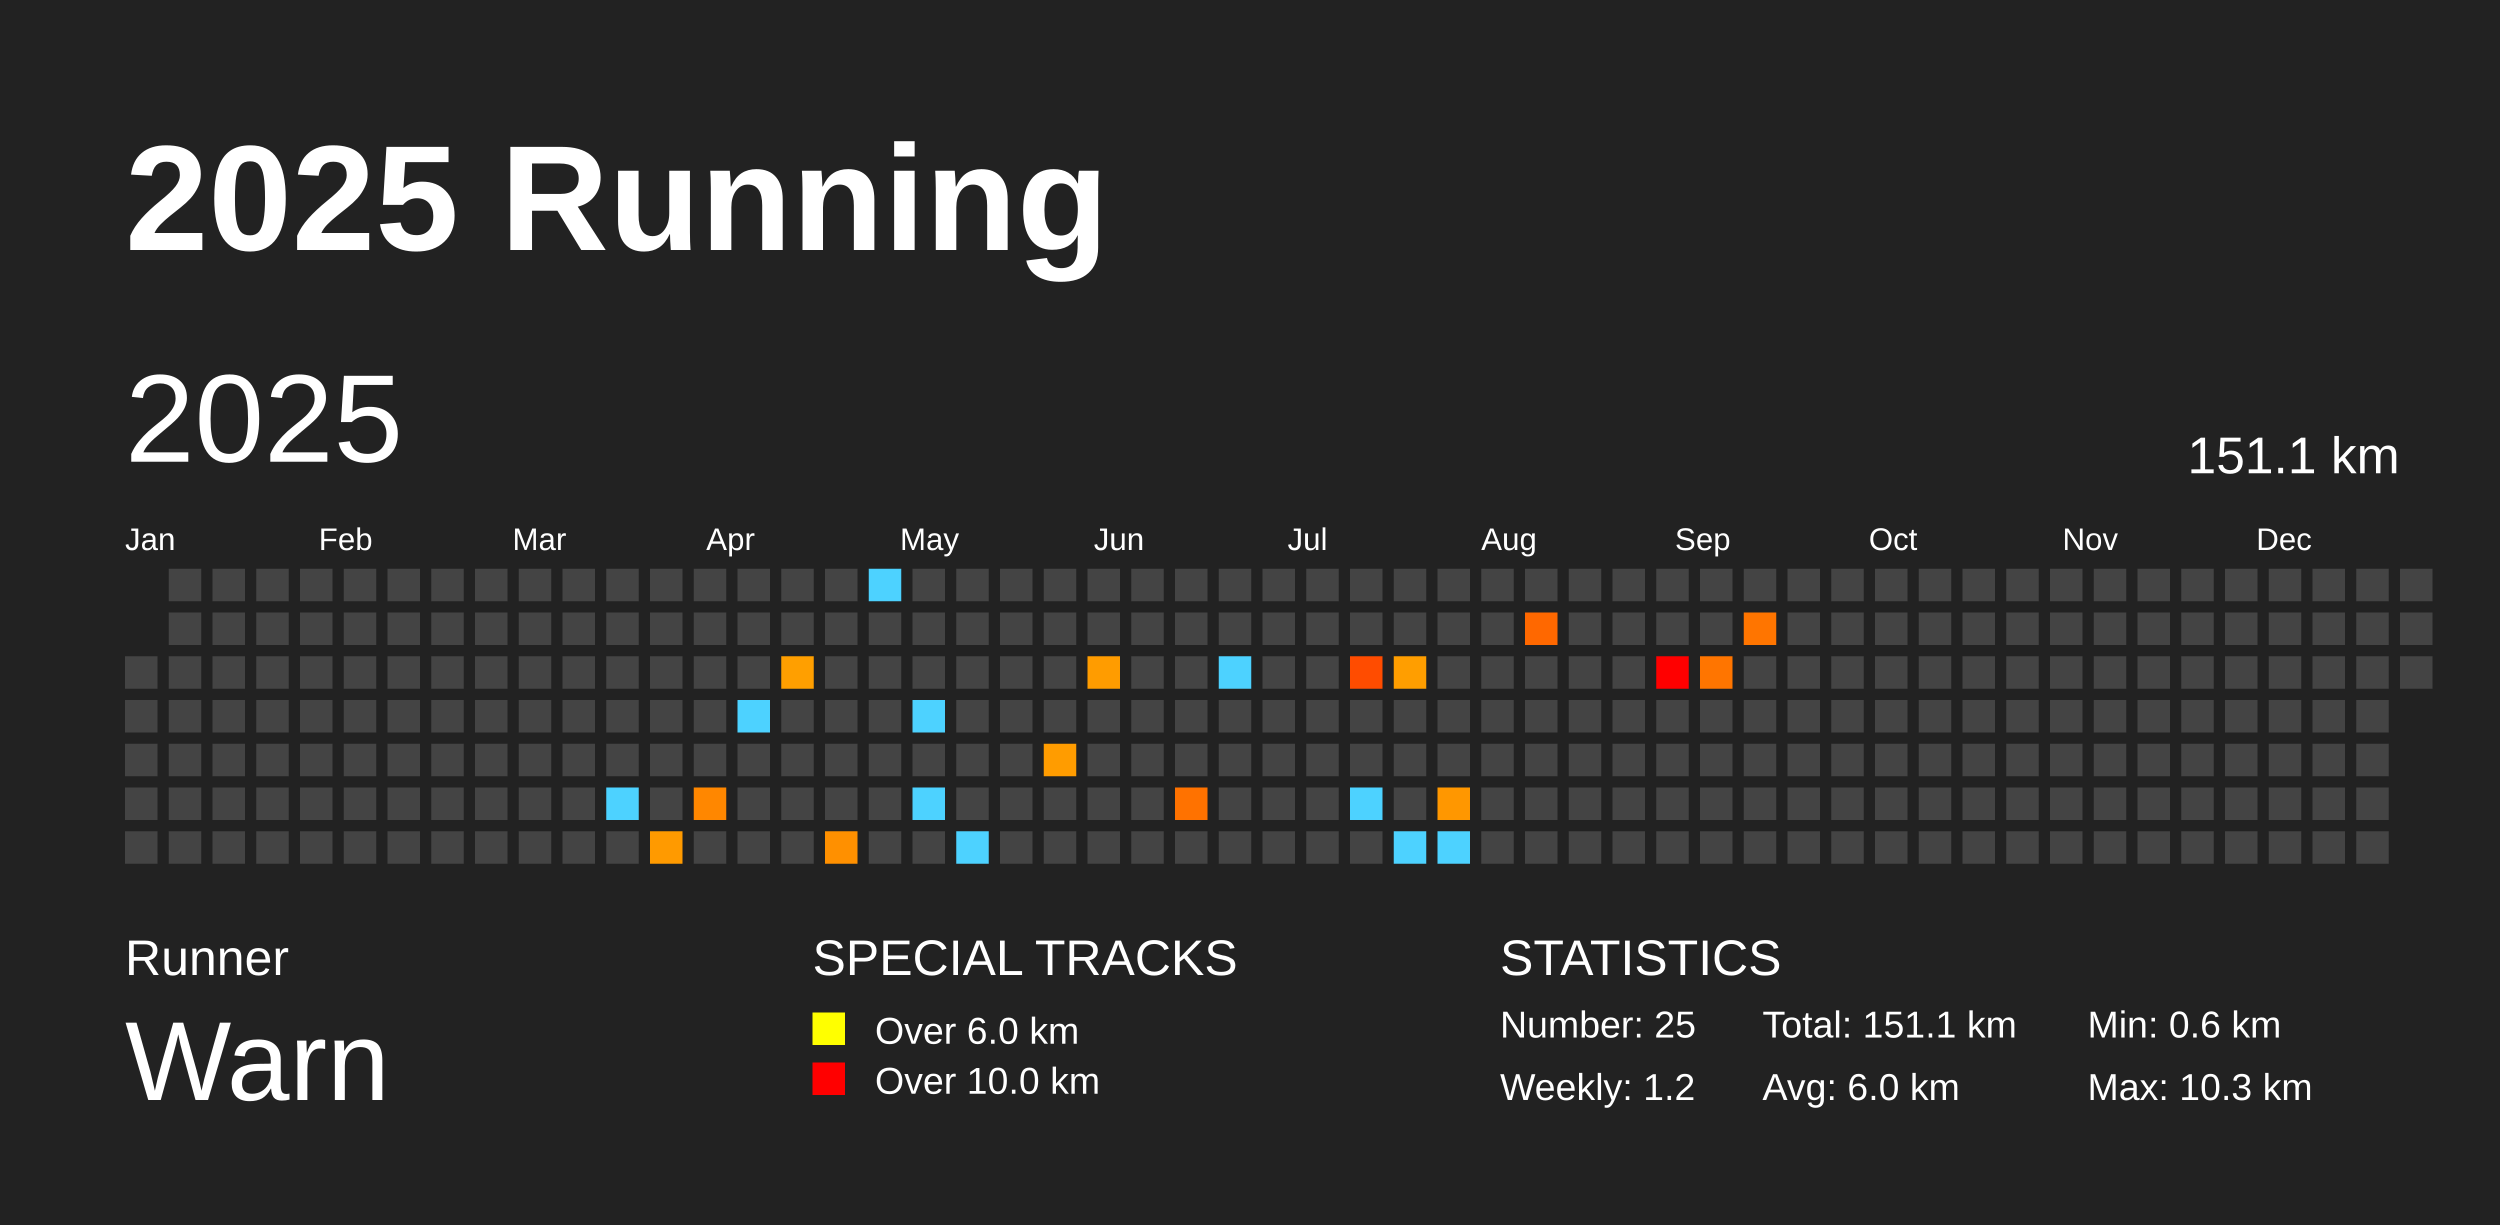
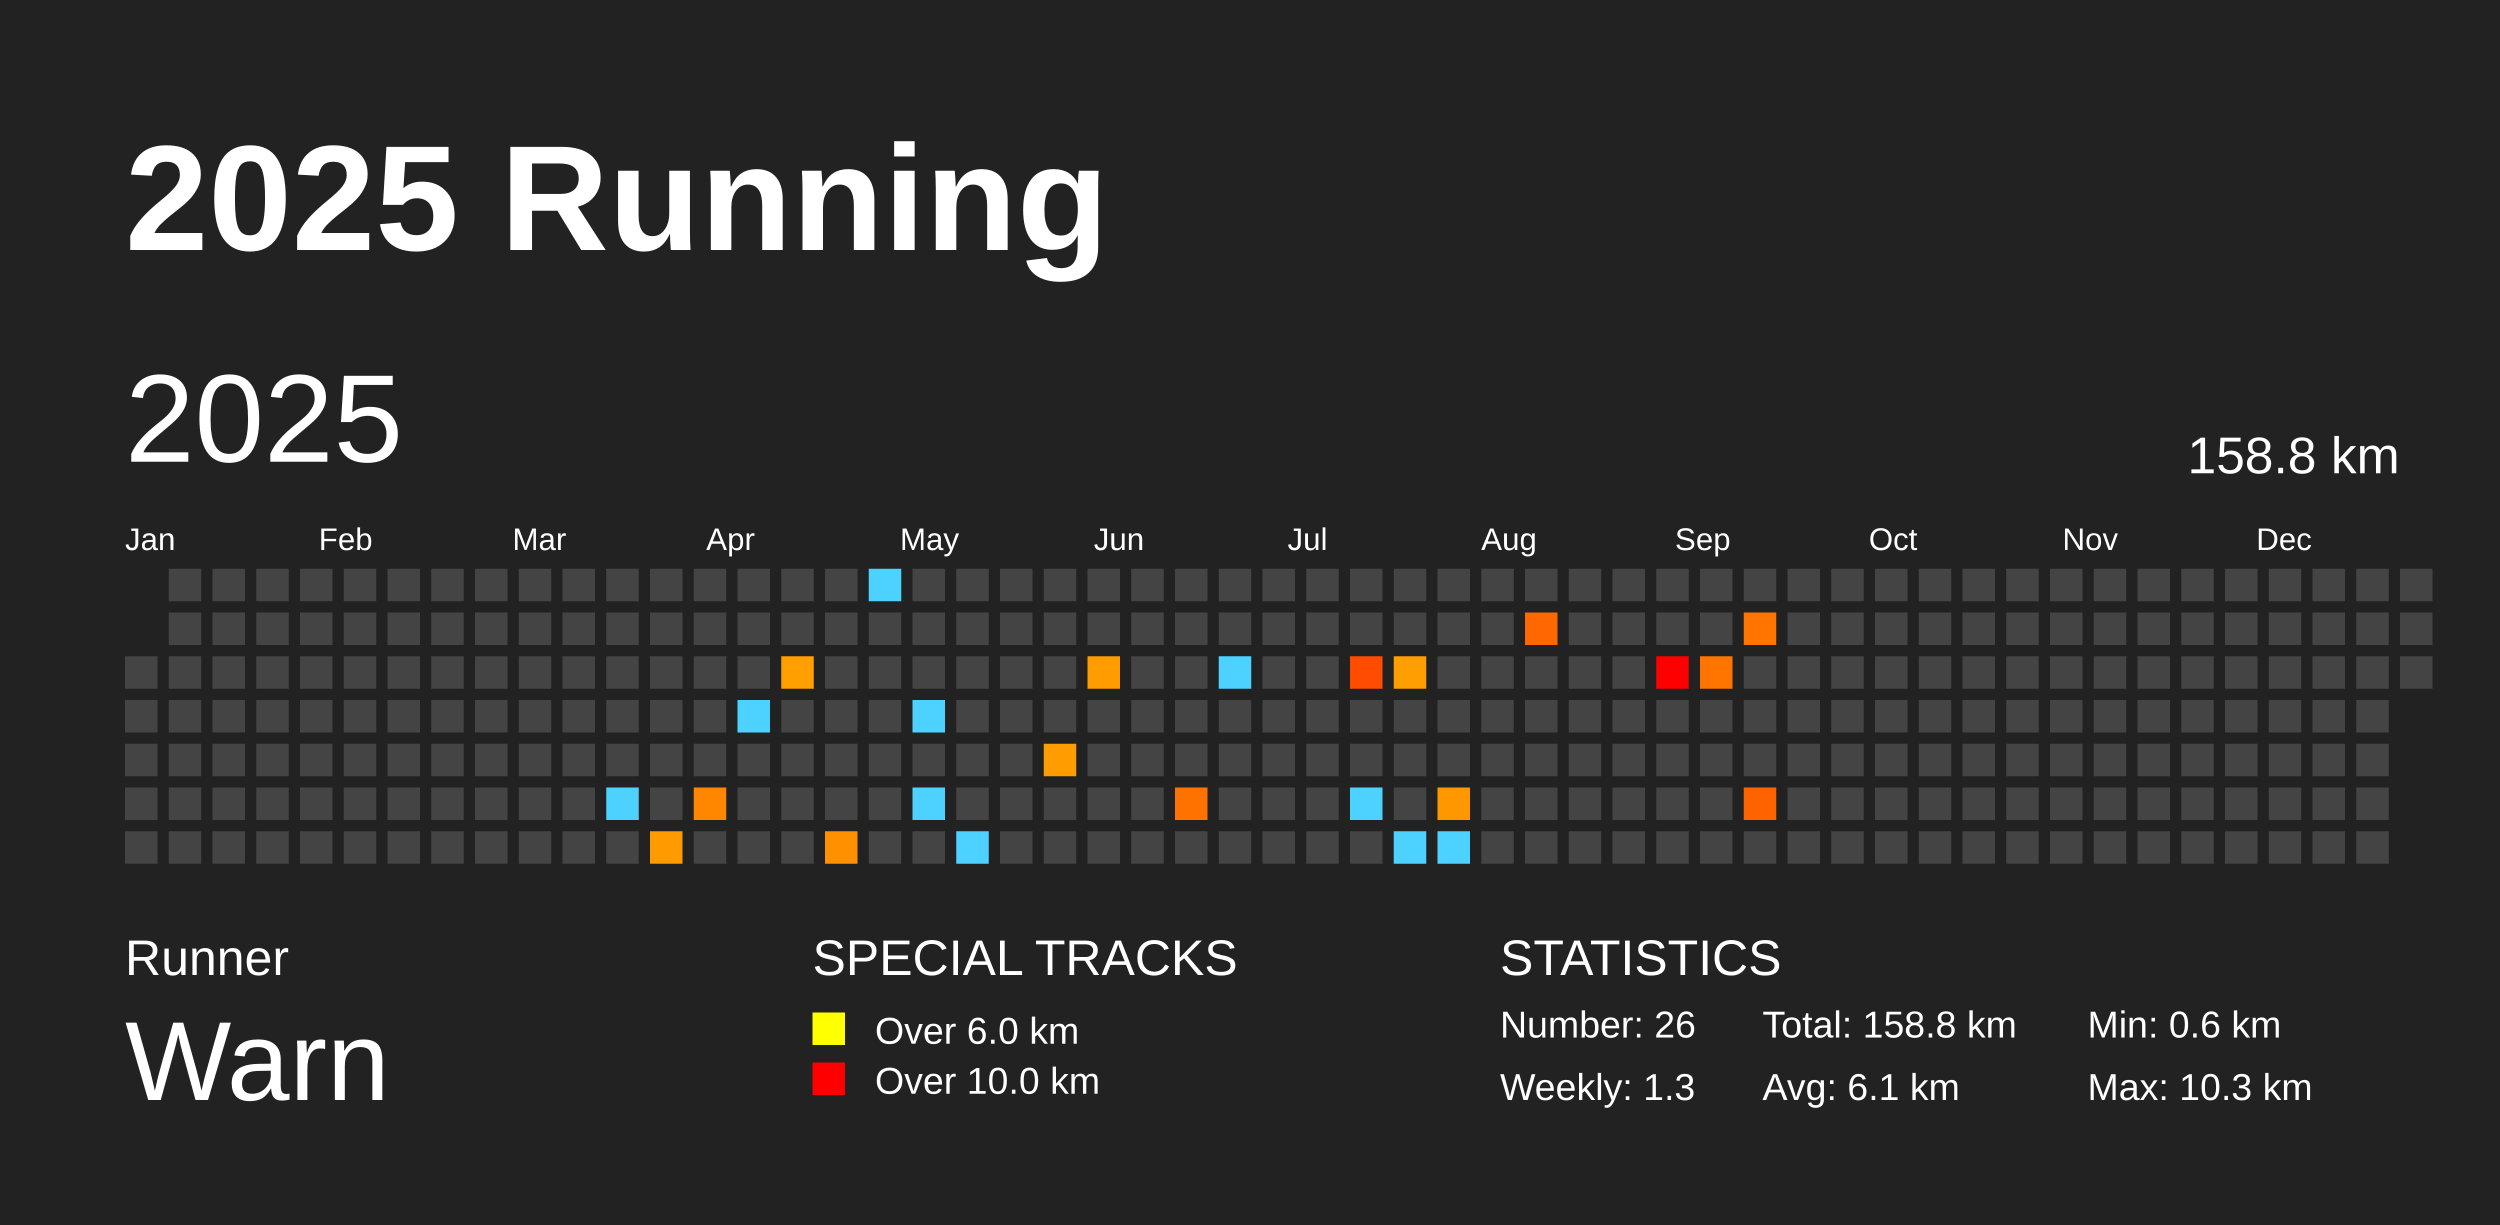
<svg xmlns="http://www.w3.org/2000/svg" baseProfile="full" height="98mm" version="1.1" viewBox="0,0,200,98" width="200mm">
  <defs />
  <rect fill="#222222" height="98" width="200" x="0" y="0" />
  <text fill="#FFFFFF" style="font-size:12px; font-family:Arial; font-weight:bold;" x="10" y="20">2025 Running</text>
  <text fill="#FFFFFF" style="font-size:4px; font-family:Arial" x="10" y="78">Runner</text>
  <text fill="#FFFFFF" style="font-size:9px; font-family:Arial" x="10" y="88">Warn</text>
  <text fill="#FFFFFF" style="font-size:4px; font-family:Arial" x="65" y="78">SPECIAL TRACKS</text>
  <rect fill="yellow" height="2.6" width="2.6" x="65" y="81" />
  <text fill="#FFFFFF" style="font-size:3px; font-family:Arial" x="70" y="83.5">Over 6.0 km</text>
  <rect fill="red" height="2.6" width="2.6" x="65" y="85" />
  <text fill="#FFFFFF" style="font-size:3px; font-family:Arial" x="70" y="87.5">Over 10.0 km</text>
  <text fill="#FFFFFF" style="font-size:4px; font-family:Arial" x="120" y="78">STATISTICS</text>
-   <text fill="#FFFFFF" style="font-size:3px; font-family:Arial" x="120" y="83">Number: 25</text>
-   <text fill="#FFFFFF" style="font-size:3px; font-family:Arial" x="120" y="88">Weekly: 1.2</text>
-   <text fill="#FFFFFF" style="font-size:3px; font-family:Arial" x="141" y="83">Total: 151.1 km</text>
-   <text fill="#FFFFFF" style="font-size:3px; font-family:Arial" x="141" y="88">Avg: 6.0 km</text>
+   <text fill="#FFFFFF" style="font-size:3px; font-family:Arial" x="120" y="83">Number: 26</text>
+   <text fill="#FFFFFF" style="font-size:3px; font-family:Arial" x="120" y="88">Weekly: 1.3</text>
+   <text fill="#FFFFFF" style="font-size:3px; font-family:Arial" x="141" y="83">Total: 158.8 km</text>
+   <text fill="#FFFFFF" style="font-size:3px; font-family:Arial" x="141" y="88">Avg: 6.1 km</text>
  <text fill="#FFFFFF" style="font-size:3px; font-family:Arial" x="167" y="83">Min: 0.6 km</text>
  <text fill="#FFFFFF" style="font-size:3px; font-family:Arial" x="167" y="88">Max: 10.3 km</text>
  <text dominant-baseline="hanging" fill="#FFFFFF" style="font-size:10.0px; font-family:Arial;" x="10" y="30">2025</text>
-   <text dominant-baseline="hanging" fill="#FFFFFF" style="font-size:4.125px; font-family:Arial;" x="175" y="35">151.1 km</text>
+   <text dominant-baseline="hanging" fill="#FFFFFF" style="font-size:4.125px; font-family:Arial;" x="175" y="35">158.8 km</text>
  <text fill="#FFFFFF" style="font-size:2.5px; font-family:Arial" x="10.0" y="44">Jan</text>
  <text fill="#FFFFFF" style="font-size:2.5px; font-family:Arial" x="25.5" y="44">Feb</text>
  <text fill="#FFFFFF" style="font-size:2.5px; font-family:Arial" x="41.0" y="44">Mar</text>
  <text fill="#FFFFFF" style="font-size:2.5px; font-family:Arial" x="56.5" y="44">Apr</text>
  <text fill="#FFFFFF" style="font-size:2.5px; font-family:Arial" x="72.0" y="44">May</text>
  <text fill="#FFFFFF" style="font-size:2.5px; font-family:Arial" x="87.5" y="44">Jun</text>
  <text fill="#FFFFFF" style="font-size:2.5px; font-family:Arial" x="103.0" y="44">Jul</text>
  <text fill="#FFFFFF" style="font-size:2.5px; font-family:Arial" x="118.5" y="44">Aug</text>
  <text fill="#FFFFFF" style="font-size:2.5px; font-family:Arial" x="134.0" y="44">Sep</text>
  <text fill="#FFFFFF" style="font-size:2.5px; font-family:Arial" x="149.5" y="44">Oct</text>
  <text fill="#FFFFFF" style="font-size:2.5px; font-family:Arial" x="165.0" y="44">Nov</text>
  <text fill="#FFFFFF" style="font-size:2.5px; font-family:Arial" x="180.5" y="44">Dec</text>
  <rect fill="#444444" height="2.6" width="2.6" x="10.0" y="52.5" />
  <rect fill="#444444" height="2.6" width="2.6" x="10.0" y="56.0" />
  <rect fill="#444444" height="2.6" width="2.6" x="10.0" y="59.5" />
  <rect fill="#444444" height="2.6" width="2.6" x="10.0" y="63.0" />
  <rect fill="#444444" height="2.6" width="2.6" x="10.0" y="66.5" />
  <rect fill="#444444" height="2.6" width="2.6" x="13.5" y="45.5" />
  <rect fill="#444444" height="2.6" width="2.6" x="13.5" y="49.0" />
  <rect fill="#444444" height="2.6" width="2.6" x="13.5" y="52.5" />
  <rect fill="#444444" height="2.6" width="2.6" x="13.5" y="56.0" />
  <rect fill="#444444" height="2.6" width="2.6" x="13.5" y="59.5" />
  <rect fill="#444444" height="2.6" width="2.6" x="13.5" y="63.0" />
  <rect fill="#444444" height="2.6" width="2.6" x="13.5" y="66.5" />
  <rect fill="#444444" height="2.6" width="2.6" x="17.0" y="45.5" />
  <rect fill="#444444" height="2.6" width="2.6" x="17.0" y="49.0" />
  <rect fill="#444444" height="2.6" width="2.6" x="17.0" y="52.5" />
  <rect fill="#444444" height="2.6" width="2.6" x="17.0" y="56.0" />
  <rect fill="#444444" height="2.6" width="2.6" x="17.0" y="59.5" />
  <rect fill="#444444" height="2.6" width="2.6" x="17.0" y="63.0" />
  <rect fill="#444444" height="2.6" width="2.6" x="17.0" y="66.5" />
  <rect fill="#444444" height="2.6" width="2.6" x="20.5" y="45.5" />
  <rect fill="#444444" height="2.6" width="2.6" x="20.5" y="49.0" />
  <rect fill="#444444" height="2.6" width="2.6" x="20.5" y="52.5" />
  <rect fill="#444444" height="2.6" width="2.6" x="20.5" y="56.0" />
  <rect fill="#444444" height="2.6" width="2.6" x="20.5" y="59.5" />
  <rect fill="#444444" height="2.6" width="2.6" x="20.5" y="63.0" />
  <rect fill="#444444" height="2.6" width="2.6" x="20.5" y="66.5" />
  <rect fill="#444444" height="2.6" width="2.6" x="24.0" y="45.5" />
  <rect fill="#444444" height="2.6" width="2.6" x="24.0" y="49.0" />
  <rect fill="#444444" height="2.6" width="2.6" x="24.0" y="52.5" />
  <rect fill="#444444" height="2.6" width="2.6" x="24.0" y="56.0" />
  <rect fill="#444444" height="2.6" width="2.6" x="24.0" y="59.5" />
  <rect fill="#444444" height="2.6" width="2.6" x="24.0" y="63.0" />
  <rect fill="#444444" height="2.6" width="2.6" x="24.0" y="66.5" />
  <rect fill="#444444" height="2.6" width="2.6" x="27.5" y="45.5" />
  <rect fill="#444444" height="2.6" width="2.6" x="27.5" y="49.0" />
  <rect fill="#444444" height="2.6" width="2.6" x="27.5" y="52.5" />
  <rect fill="#444444" height="2.6" width="2.6" x="27.5" y="56.0" />
  <rect fill="#444444" height="2.6" width="2.6" x="27.5" y="59.5" />
  <rect fill="#444444" height="2.6" width="2.6" x="27.5" y="63.0" />
  <rect fill="#444444" height="2.6" width="2.6" x="27.5" y="66.5" />
  <rect fill="#444444" height="2.6" width="2.6" x="31.0" y="45.5" />
  <rect fill="#444444" height="2.6" width="2.6" x="31.0" y="49.0" />
  <rect fill="#444444" height="2.6" width="2.6" x="31.0" y="52.5" />
  <rect fill="#444444" height="2.6" width="2.6" x="31.0" y="56.0" />
  <rect fill="#444444" height="2.6" width="2.6" x="31.0" y="59.5" />
  <rect fill="#444444" height="2.6" width="2.6" x="31.0" y="63.0" />
  <rect fill="#444444" height="2.6" width="2.6" x="31.0" y="66.5" />
  <rect fill="#444444" height="2.6" width="2.6" x="34.5" y="45.5" />
  <rect fill="#444444" height="2.6" width="2.6" x="34.5" y="49.0" />
  <rect fill="#444444" height="2.6" width="2.6" x="34.5" y="52.5" />
  <rect fill="#444444" height="2.6" width="2.6" x="34.5" y="56.0" />
  <rect fill="#444444" height="2.6" width="2.6" x="34.5" y="59.5" />
  <rect fill="#444444" height="2.6" width="2.6" x="34.5" y="63.0" />
  <rect fill="#444444" height="2.6" width="2.6" x="34.5" y="66.5" />
  <rect fill="#444444" height="2.6" width="2.6" x="38.0" y="45.5" />
  <rect fill="#444444" height="2.6" width="2.6" x="38.0" y="49.0" />
  <rect fill="#444444" height="2.6" width="2.6" x="38.0" y="52.5" />
  <rect fill="#444444" height="2.6" width="2.6" x="38.0" y="56.0" />
  <rect fill="#444444" height="2.6" width="2.6" x="38.0" y="59.5" />
  <rect fill="#444444" height="2.6" width="2.6" x="38.0" y="63.0" />
  <rect fill="#444444" height="2.6" width="2.6" x="38.0" y="66.5" />
  <rect fill="#444444" height="2.6" width="2.6" x="41.5" y="45.5" />
  <rect fill="#444444" height="2.6" width="2.6" x="41.5" y="49.0" />
  <rect fill="#444444" height="2.6" width="2.6" x="41.5" y="52.5" />
  <rect fill="#444444" height="2.6" width="2.6" x="41.5" y="56.0" />
  <rect fill="#444444" height="2.6" width="2.6" x="41.5" y="59.5" />
  <rect fill="#444444" height="2.6" width="2.6" x="41.5" y="63.0" />
  <rect fill="#444444" height="2.6" width="2.6" x="41.5" y="66.5" />
  <rect fill="#444444" height="2.6" width="2.6" x="45.0" y="45.5" />
  <rect fill="#444444" height="2.6" width="2.6" x="45.0" y="49.0" />
  <rect fill="#444444" height="2.6" width="2.6" x="45.0" y="52.5" />
  <rect fill="#444444" height="2.6" width="2.6" x="45.0" y="56.0" />
  <rect fill="#444444" height="2.6" width="2.6" x="45.0" y="59.5" />
  <rect fill="#444444" height="2.6" width="2.6" x="45.0" y="63.0" />
  <rect fill="#444444" height="2.6" width="2.6" x="45.0" y="66.5" />
  <rect fill="#444444" height="2.6" width="2.6" x="48.5" y="45.5" />
  <rect fill="#444444" height="2.6" width="2.6" x="48.5" y="49.0" />
  <rect fill="#444444" height="2.6" width="2.6" x="48.5" y="52.5" />
  <rect fill="#444444" height="2.6" width="2.6" x="48.5" y="56.0" />
  <rect fill="#444444" height="2.6" width="2.6" x="48.5" y="59.5" />
  <rect fill="#4dd2ff" height="2.6" width="2.6" x="48.5" y="63.0" />
  <rect fill="#444444" height="2.6" width="2.6" x="48.5" y="66.5" />
  <rect fill="#444444" height="2.6" width="2.6" x="52.0" y="45.5" />
  <rect fill="#444444" height="2.6" width="2.6" x="52.0" y="49.0" />
  <rect fill="#444444" height="2.6" width="2.6" x="52.0" y="52.5" />
  <rect fill="#444444" height="2.6" width="2.6" x="52.0" y="56.0" />
  <rect fill="#444444" height="2.6" width="2.6" x="52.0" y="59.5" />
  <rect fill="#444444" height="2.6" width="2.6" x="52.0" y="63.0" />
  <rect fill="#ff9a00" height="2.6" width="2.6" x="52.0" y="66.5" />
  <rect fill="#444444" height="2.6" width="2.6" x="55.5" y="45.5" />
  <rect fill="#444444" height="2.6" width="2.6" x="55.5" y="49.0" />
  <rect fill="#444444" height="2.6" width="2.6" x="55.5" y="52.5" />
  <rect fill="#444444" height="2.6" width="2.6" x="55.5" y="56.0" />
  <rect fill="#444444" height="2.6" width="2.6" x="55.5" y="59.5" />
  <rect fill="#ff8700" height="2.6" width="2.6" x="55.5" y="63.0" />
  <rect fill="#444444" height="2.6" width="2.6" x="55.5" y="66.5" />
  <rect fill="#444444" height="2.6" width="2.6" x="59.0" y="45.5" />
  <rect fill="#444444" height="2.6" width="2.6" x="59.0" y="49.0" />
  <rect fill="#444444" height="2.6" width="2.6" x="59.0" y="52.5" />
  <rect fill="#4dd2ff" height="2.6" width="2.6" x="59.0" y="56.0" />
  <rect fill="#444444" height="2.6" width="2.6" x="59.0" y="59.5" />
  <rect fill="#444444" height="2.6" width="2.6" x="59.0" y="63.0" />
  <rect fill="#444444" height="2.6" width="2.6" x="59.0" y="66.5" />
  <rect fill="#444444" height="2.6" width="2.6" x="62.5" y="45.5" />
  <rect fill="#444444" height="2.6" width="2.6" x="62.5" y="49.0" />
  <rect fill="#ff9f00" height="2.6" width="2.6" x="62.5" y="52.5" />
  <rect fill="#444444" height="2.6" width="2.6" x="62.5" y="56.0" />
  <rect fill="#444444" height="2.6" width="2.6" x="62.5" y="59.5" />
  <rect fill="#444444" height="2.6" width="2.6" x="62.5" y="63.0" />
  <rect fill="#444444" height="2.6" width="2.6" x="62.5" y="66.5" />
  <rect fill="#444444" height="2.6" width="2.6" x="66.0" y="45.5" />
  <rect fill="#444444" height="2.6" width="2.6" x="66.0" y="49.0" />
  <rect fill="#444444" height="2.6" width="2.6" x="66.0" y="52.5" />
  <rect fill="#444444" height="2.6" width="2.6" x="66.0" y="56.0" />
  <rect fill="#444444" height="2.6" width="2.6" x="66.0" y="59.5" />
  <rect fill="#444444" height="2.6" width="2.6" x="66.0" y="63.0" />
  <rect fill="#ff9000" height="2.6" width="2.6" x="66.0" y="66.5" />
  <rect fill="#4dd2ff" height="2.6" width="2.6" x="69.5" y="45.5" />
  <rect fill="#444444" height="2.6" width="2.6" x="69.5" y="49.0" />
  <rect fill="#444444" height="2.6" width="2.6" x="69.5" y="52.5" />
  <rect fill="#444444" height="2.6" width="2.6" x="69.5" y="56.0" />
  <rect fill="#444444" height="2.6" width="2.6" x="69.5" y="59.5" />
  <rect fill="#444444" height="2.6" width="2.6" x="69.5" y="63.0" />
  <rect fill="#444444" height="2.6" width="2.6" x="69.5" y="66.5" />
  <rect fill="#444444" height="2.6" width="2.6" x="73.0" y="45.5" />
  <rect fill="#444444" height="2.6" width="2.6" x="73.0" y="49.0" />
  <rect fill="#444444" height="2.6" width="2.6" x="73.0" y="52.5" />
  <rect fill="#4dd2ff" height="2.6" width="2.6" x="73.0" y="56.0" />
  <rect fill="#444444" height="2.6" width="2.6" x="73.0" y="59.5" />
  <rect fill="#4dd2ff" height="2.6" width="2.6" x="73.0" y="63.0" />
  <rect fill="#444444" height="2.6" width="2.6" x="73.0" y="66.5" />
  <rect fill="#444444" height="2.6" width="2.6" x="76.5" y="45.5" />
  <rect fill="#444444" height="2.6" width="2.6" x="76.5" y="49.0" />
  <rect fill="#444444" height="2.6" width="2.6" x="76.5" y="52.5" />
  <rect fill="#444444" height="2.6" width="2.6" x="76.5" y="56.0" />
  <rect fill="#444444" height="2.6" width="2.6" x="76.5" y="59.5" />
  <rect fill="#444444" height="2.6" width="2.6" x="76.5" y="63.0" />
  <rect fill="#4dd2ff" height="2.6" width="2.6" x="76.5" y="66.5" />
  <rect fill="#444444" height="2.6" width="2.6" x="80.0" y="45.5" />
  <rect fill="#444444" height="2.6" width="2.6" x="80.0" y="49.0" />
  <rect fill="#444444" height="2.6" width="2.6" x="80.0" y="52.5" />
  <rect fill="#444444" height="2.6" width="2.6" x="80.0" y="56.0" />
  <rect fill="#444444" height="2.6" width="2.6" x="80.0" y="59.5" />
  <rect fill="#444444" height="2.6" width="2.6" x="80.0" y="63.0" />
  <rect fill="#444444" height="2.6" width="2.6" x="80.0" y="66.5" />
  <rect fill="#444444" height="2.6" width="2.6" x="83.5" y="45.5" />
  <rect fill="#444444" height="2.6" width="2.6" x="83.5" y="49.0" />
  <rect fill="#444444" height="2.6" width="2.6" x="83.5" y="52.5" />
  <rect fill="#444444" height="2.6" width="2.6" x="83.5" y="56.0" />
  <rect fill="#ff9c00" height="2.6" width="2.6" x="83.5" y="59.5" />
  <rect fill="#444444" height="2.6" width="2.6" x="83.5" y="63.0" />
  <rect fill="#444444" height="2.6" width="2.6" x="83.5" y="66.5" />
  <rect fill="#444444" height="2.6" width="2.6" x="87.0" y="45.5" />
  <rect fill="#444444" height="2.6" width="2.6" x="87.0" y="49.0" />
  <rect fill="#ff9c00" height="2.6" width="2.6" x="87.0" y="52.5" />
  <rect fill="#444444" height="2.6" width="2.6" x="87.0" y="56.0" />
  <rect fill="#444444" height="2.6" width="2.6" x="87.0" y="59.5" />
  <rect fill="#444444" height="2.6" width="2.6" x="87.0" y="63.0" />
  <rect fill="#444444" height="2.6" width="2.6" x="87.0" y="66.5" />
  <rect fill="#444444" height="2.6" width="2.6" x="90.5" y="45.5" />
  <rect fill="#444444" height="2.6" width="2.6" x="90.5" y="49.0" />
  <rect fill="#444444" height="2.6" width="2.6" x="90.5" y="52.5" />
  <rect fill="#444444" height="2.6" width="2.6" x="90.5" y="56.0" />
  <rect fill="#444444" height="2.6" width="2.6" x="90.5" y="59.5" />
  <rect fill="#444444" height="2.6" width="2.6" x="90.5" y="63.0" />
  <rect fill="#444444" height="2.6" width="2.6" x="90.5" y="66.5" />
  <rect fill="#444444" height="2.6" width="2.6" x="94.0" y="45.5" />
  <rect fill="#444444" height="2.6" width="2.6" x="94.0" y="49.0" />
  <rect fill="#444444" height="2.6" width="2.6" x="94.0" y="52.5" />
  <rect fill="#444444" height="2.6" width="2.6" x="94.0" y="56.0" />
  <rect fill="#444444" height="2.6" width="2.6" x="94.0" y="59.5" />
  <rect fill="#ff7200" height="2.6" width="2.6" x="94.0" y="63.0" />
  <rect fill="#444444" height="2.6" width="2.6" x="94.0" y="66.5" />
  <rect fill="#444444" height="2.6" width="2.6" x="97.5" y="45.5" />
  <rect fill="#444444" height="2.6" width="2.6" x="97.5" y="49.0" />
  <rect fill="#4dd2ff" height="2.6" width="2.6" x="97.5" y="52.5" />
  <rect fill="#444444" height="2.6" width="2.6" x="97.5" y="56.0" />
  <rect fill="#444444" height="2.6" width="2.6" x="97.5" y="59.5" />
  <rect fill="#444444" height="2.6" width="2.6" x="97.5" y="63.0" />
  <rect fill="#444444" height="2.6" width="2.6" x="97.5" y="66.5" />
  <rect fill="#444444" height="2.6" width="2.6" x="101.0" y="45.5" />
  <rect fill="#444444" height="2.6" width="2.6" x="101.0" y="49.0" />
  <rect fill="#444444" height="2.6" width="2.6" x="101.0" y="52.5" />
  <rect fill="#444444" height="2.6" width="2.6" x="101.0" y="56.0" />
  <rect fill="#444444" height="2.6" width="2.6" x="101.0" y="59.5" />
  <rect fill="#444444" height="2.6" width="2.6" x="101.0" y="63.0" />
  <rect fill="#444444" height="2.6" width="2.6" x="101.0" y="66.5" />
  <rect fill="#444444" height="2.6" width="2.6" x="104.5" y="45.5" />
  <rect fill="#444444" height="2.6" width="2.6" x="104.5" y="49.0" />
  <rect fill="#444444" height="2.6" width="2.6" x="104.5" y="52.5" />
  <rect fill="#444444" height="2.6" width="2.6" x="104.5" y="56.0" />
  <rect fill="#444444" height="2.6" width="2.6" x="104.5" y="59.5" />
  <rect fill="#444444" height="2.6" width="2.6" x="104.5" y="63.0" />
  <rect fill="#444444" height="2.6" width="2.6" x="104.5" y="66.5" />
  <rect fill="#444444" height="2.6" width="2.6" x="108.0" y="45.5" />
  <rect fill="#444444" height="2.6" width="2.6" x="108.0" y="49.0" />
  <rect fill="#ff4c00" height="2.6" width="2.6" x="108.0" y="52.5" />
  <rect fill="#444444" height="2.6" width="2.6" x="108.0" y="56.0" />
  <rect fill="#444444" height="2.6" width="2.6" x="108.0" y="59.5" />
  <rect fill="#4dd2ff" height="2.6" width="2.6" x="108.0" y="63.0" />
  <rect fill="#444444" height="2.6" width="2.6" x="108.0" y="66.5" />
  <rect fill="#444444" height="2.6" width="2.6" x="111.5" y="45.5" />
  <rect fill="#444444" height="2.6" width="2.6" x="111.5" y="49.0" />
  <rect fill="#ff9e00" height="2.6" width="2.6" x="111.5" y="52.5" />
  <rect fill="#444444" height="2.6" width="2.6" x="111.5" y="56.0" />
  <rect fill="#444444" height="2.6" width="2.6" x="111.5" y="59.5" />
  <rect fill="#444444" height="2.6" width="2.6" x="111.5" y="63.0" />
  <rect fill="#4dd2ff" height="2.6" width="2.6" x="111.5" y="66.5" />
  <rect fill="#444444" height="2.6" width="2.6" x="115.0" y="45.5" />
  <rect fill="#444444" height="2.6" width="2.6" x="115.0" y="49.0" />
  <rect fill="#444444" height="2.6" width="2.6" x="115.0" y="52.5" />
  <rect fill="#444444" height="2.6" width="2.6" x="115.0" y="56.0" />
  <rect fill="#444444" height="2.6" width="2.6" x="115.0" y="59.5" />
  <rect fill="#ff9700" height="2.6" width="2.6" x="115.0" y="63.0" />
  <rect fill="#4dd2ff" height="2.6" width="2.6" x="115.0" y="66.5" />
  <rect fill="#444444" height="2.6" width="2.6" x="118.5" y="45.5" />
  <rect fill="#444444" height="2.6" width="2.6" x="118.5" y="49.0" />
  <rect fill="#444444" height="2.6" width="2.6" x="118.5" y="52.5" />
  <rect fill="#444444" height="2.6" width="2.6" x="118.5" y="56.0" />
  <rect fill="#444444" height="2.6" width="2.6" x="118.5" y="59.5" />
  <rect fill="#444444" height="2.6" width="2.6" x="118.5" y="63.0" />
  <rect fill="#444444" height="2.6" width="2.6" x="118.5" y="66.5" />
  <rect fill="#444444" height="2.6" width="2.6" x="122.0" y="45.5" />
  <rect fill="#ff6800" height="2.6" width="2.6" x="122.0" y="49.0" />
  <rect fill="#444444" height="2.6" width="2.6" x="122.0" y="52.5" />
  <rect fill="#444444" height="2.6" width="2.6" x="122.0" y="56.0" />
  <rect fill="#444444" height="2.6" width="2.6" x="122.0" y="59.5" />
  <rect fill="#444444" height="2.6" width="2.6" x="122.0" y="63.0" />
  <rect fill="#444444" height="2.6" width="2.6" x="122.0" y="66.5" />
  <rect fill="#444444" height="2.6" width="2.6" x="125.5" y="45.5" />
  <rect fill="#444444" height="2.6" width="2.6" x="125.5" y="49.0" />
  <rect fill="#444444" height="2.6" width="2.6" x="125.5" y="52.5" />
  <rect fill="#444444" height="2.6" width="2.6" x="125.5" y="56.0" />
  <rect fill="#444444" height="2.6" width="2.6" x="125.5" y="59.5" />
  <rect fill="#444444" height="2.6" width="2.6" x="125.5" y="63.0" />
  <rect fill="#444444" height="2.6" width="2.6" x="125.5" y="66.5" />
  <rect fill="#444444" height="2.6" width="2.6" x="129.0" y="45.5" />
  <rect fill="#444444" height="2.6" width="2.6" x="129.0" y="49.0" />
  <rect fill="#444444" height="2.6" width="2.6" x="129.0" y="52.5" />
  <rect fill="#444444" height="2.6" width="2.6" x="129.0" y="56.0" />
  <rect fill="#444444" height="2.6" width="2.6" x="129.0" y="59.5" />
  <rect fill="#444444" height="2.6" width="2.6" x="129.0" y="63.0" />
  <rect fill="#444444" height="2.6" width="2.6" x="129.0" y="66.5" />
  <rect fill="#444444" height="2.6" width="2.6" x="132.5" y="45.5" />
  <rect fill="#444444" height="2.6" width="2.6" x="132.5" y="49.0" />
  <rect fill="red" height="2.6" width="2.6" x="132.5" y="52.5" />
  <rect fill="#444444" height="2.6" width="2.6" x="132.5" y="56.0" />
  <rect fill="#444444" height="2.6" width="2.6" x="132.5" y="59.5" />
  <rect fill="#444444" height="2.6" width="2.6" x="132.5" y="63.0" />
  <rect fill="#444444" height="2.6" width="2.6" x="132.5" y="66.5" />
  <rect fill="#444444" height="2.6" width="2.6" x="136.0" y="45.5" />
  <rect fill="#444444" height="2.6" width="2.6" x="136.0" y="49.0" />
  <rect fill="#ff7500" height="2.6" width="2.6" x="136.0" y="52.5" />
  <rect fill="#444444" height="2.6" width="2.6" x="136.0" y="56.0" />
  <rect fill="#444444" height="2.6" width="2.6" x="136.0" y="59.5" />
  <rect fill="#444444" height="2.6" width="2.6" x="136.0" y="63.0" />
  <rect fill="#444444" height="2.6" width="2.6" x="136.0" y="66.5" />
  <rect fill="#444444" height="2.6" width="2.6" x="139.5" y="45.5" />
  <rect fill="#ff7500" height="2.6" width="2.6" x="139.5" y="49.0" />
  <rect fill="#444444" height="2.6" width="2.6" x="139.5" y="52.5" />
  <rect fill="#444444" height="2.6" width="2.6" x="139.5" y="56.0" />
  <rect fill="#444444" height="2.6" width="2.6" x="139.5" y="59.5" />
-   <rect fill="#444444" height="2.6" width="2.6" x="139.5" y="63.0" />
+   <rect fill="#ff6300" height="2.6" width="2.6" x="139.5" y="63.0" />
  <rect fill="#444444" height="2.6" width="2.6" x="139.5" y="66.5" />
  <rect fill="#444444" height="2.6" width="2.6" x="143.0" y="45.5" />
  <rect fill="#444444" height="2.6" width="2.6" x="143.0" y="49.0" />
  <rect fill="#444444" height="2.6" width="2.6" x="143.0" y="52.5" />
  <rect fill="#444444" height="2.6" width="2.6" x="143.0" y="56.0" />
  <rect fill="#444444" height="2.6" width="2.6" x="143.0" y="59.5" />
  <rect fill="#444444" height="2.6" width="2.6" x="143.0" y="63.0" />
  <rect fill="#444444" height="2.6" width="2.6" x="143.0" y="66.5" />
  <rect fill="#444444" height="2.6" width="2.6" x="146.5" y="45.5" />
  <rect fill="#444444" height="2.6" width="2.6" x="146.5" y="49.0" />
  <rect fill="#444444" height="2.6" width="2.6" x="146.5" y="52.5" />
  <rect fill="#444444" height="2.6" width="2.6" x="146.5" y="56.0" />
  <rect fill="#444444" height="2.6" width="2.6" x="146.5" y="59.5" />
  <rect fill="#444444" height="2.6" width="2.6" x="146.5" y="63.0" />
  <rect fill="#444444" height="2.6" width="2.6" x="146.5" y="66.5" />
  <rect fill="#444444" height="2.6" width="2.6" x="150.0" y="45.5" />
  <rect fill="#444444" height="2.6" width="2.6" x="150.0" y="49.0" />
  <rect fill="#444444" height="2.6" width="2.6" x="150.0" y="52.5" />
  <rect fill="#444444" height="2.6" width="2.6" x="150.0" y="56.0" />
  <rect fill="#444444" height="2.6" width="2.6" x="150.0" y="59.5" />
  <rect fill="#444444" height="2.6" width="2.6" x="150.0" y="63.0" />
  <rect fill="#444444" height="2.6" width="2.6" x="150.0" y="66.5" />
  <rect fill="#444444" height="2.6" width="2.6" x="153.5" y="45.5" />
  <rect fill="#444444" height="2.6" width="2.6" x="153.5" y="49.0" />
  <rect fill="#444444" height="2.6" width="2.6" x="153.5" y="52.5" />
  <rect fill="#444444" height="2.6" width="2.6" x="153.5" y="56.0" />
  <rect fill="#444444" height="2.6" width="2.6" x="153.5" y="59.5" />
  <rect fill="#444444" height="2.6" width="2.6" x="153.5" y="63.0" />
  <rect fill="#444444" height="2.6" width="2.6" x="153.5" y="66.5" />
  <rect fill="#444444" height="2.6" width="2.6" x="157.0" y="45.5" />
  <rect fill="#444444" height="2.6" width="2.6" x="157.0" y="49.0" />
  <rect fill="#444444" height="2.6" width="2.6" x="157.0" y="52.5" />
  <rect fill="#444444" height="2.6" width="2.6" x="157.0" y="56.0" />
  <rect fill="#444444" height="2.6" width="2.6" x="157.0" y="59.5" />
  <rect fill="#444444" height="2.6" width="2.6" x="157.0" y="63.0" />
  <rect fill="#444444" height="2.6" width="2.6" x="157.0" y="66.5" />
  <rect fill="#444444" height="2.6" width="2.6" x="160.5" y="45.5" />
  <rect fill="#444444" height="2.6" width="2.6" x="160.5" y="49.0" />
  <rect fill="#444444" height="2.6" width="2.6" x="160.5" y="52.5" />
  <rect fill="#444444" height="2.6" width="2.6" x="160.5" y="56.0" />
  <rect fill="#444444" height="2.6" width="2.6" x="160.5" y="59.5" />
  <rect fill="#444444" height="2.6" width="2.6" x="160.5" y="63.0" />
  <rect fill="#444444" height="2.6" width="2.6" x="160.5" y="66.5" />
  <rect fill="#444444" height="2.6" width="2.6" x="164.0" y="45.5" />
  <rect fill="#444444" height="2.6" width="2.6" x="164.0" y="49.0" />
  <rect fill="#444444" height="2.6" width="2.6" x="164.0" y="52.5" />
  <rect fill="#444444" height="2.6" width="2.6" x="164.0" y="56.0" />
  <rect fill="#444444" height="2.6" width="2.6" x="164.0" y="59.5" />
  <rect fill="#444444" height="2.6" width="2.6" x="164.0" y="63.0" />
  <rect fill="#444444" height="2.6" width="2.6" x="164.0" y="66.5" />
  <rect fill="#444444" height="2.6" width="2.6" x="167.5" y="45.5" />
  <rect fill="#444444" height="2.6" width="2.6" x="167.5" y="49.0" />
  <rect fill="#444444" height="2.6" width="2.6" x="167.5" y="52.5" />
  <rect fill="#444444" height="2.6" width="2.6" x="167.5" y="56.0" />
  <rect fill="#444444" height="2.6" width="2.6" x="167.5" y="59.5" />
  <rect fill="#444444" height="2.6" width="2.6" x="167.5" y="63.0" />
  <rect fill="#444444" height="2.6" width="2.6" x="167.5" y="66.5" />
  <rect fill="#444444" height="2.6" width="2.6" x="171.0" y="45.5" />
  <rect fill="#444444" height="2.6" width="2.6" x="171.0" y="49.0" />
  <rect fill="#444444" height="2.6" width="2.6" x="171.0" y="52.5" />
  <rect fill="#444444" height="2.6" width="2.6" x="171.0" y="56.0" />
  <rect fill="#444444" height="2.6" width="2.6" x="171.0" y="59.5" />
  <rect fill="#444444" height="2.6" width="2.6" x="171.0" y="63.0" />
  <rect fill="#444444" height="2.6" width="2.6" x="171.0" y="66.5" />
  <rect fill="#444444" height="2.6" width="2.6" x="174.5" y="45.5" />
  <rect fill="#444444" height="2.6" width="2.6" x="174.5" y="49.0" />
  <rect fill="#444444" height="2.6" width="2.6" x="174.5" y="52.5" />
  <rect fill="#444444" height="2.6" width="2.6" x="174.5" y="56.0" />
  <rect fill="#444444" height="2.6" width="2.6" x="174.5" y="59.5" />
  <rect fill="#444444" height="2.6" width="2.6" x="174.5" y="63.0" />
  <rect fill="#444444" height="2.6" width="2.6" x="174.5" y="66.5" />
  <rect fill="#444444" height="2.6" width="2.6" x="178.0" y="45.5" />
  <rect fill="#444444" height="2.6" width="2.6" x="178.0" y="49.0" />
  <rect fill="#444444" height="2.6" width="2.6" x="178.0" y="52.5" />
  <rect fill="#444444" height="2.6" width="2.6" x="178.0" y="56.0" />
  <rect fill="#444444" height="2.6" width="2.6" x="178.0" y="59.5" />
  <rect fill="#444444" height="2.6" width="2.6" x="178.0" y="63.0" />
  <rect fill="#444444" height="2.6" width="2.6" x="178.0" y="66.5" />
  <rect fill="#444444" height="2.6" width="2.6" x="181.5" y="45.5" />
  <rect fill="#444444" height="2.6" width="2.6" x="181.5" y="49.0" />
  <rect fill="#444444" height="2.6" width="2.6" x="181.5" y="52.5" />
  <rect fill="#444444" height="2.6" width="2.6" x="181.5" y="56.0" />
  <rect fill="#444444" height="2.6" width="2.6" x="181.5" y="59.5" />
  <rect fill="#444444" height="2.6" width="2.6" x="181.5" y="63.0" />
  <rect fill="#444444" height="2.6" width="2.6" x="181.5" y="66.5" />
  <rect fill="#444444" height="2.6" width="2.6" x="185.0" y="45.5" />
  <rect fill="#444444" height="2.6" width="2.6" x="185.0" y="49.0" />
  <rect fill="#444444" height="2.6" width="2.6" x="185.0" y="52.5" />
  <rect fill="#444444" height="2.6" width="2.6" x="185.0" y="56.0" />
  <rect fill="#444444" height="2.6" width="2.6" x="185.0" y="59.5" />
  <rect fill="#444444" height="2.6" width="2.6" x="185.0" y="63.0" />
  <rect fill="#444444" height="2.6" width="2.6" x="185.0" y="66.5" />
  <rect fill="#444444" height="2.6" width="2.6" x="188.5" y="45.5" />
  <rect fill="#444444" height="2.6" width="2.6" x="188.5" y="49.0" />
  <rect fill="#444444" height="2.6" width="2.6" x="188.5" y="52.5" />
  <rect fill="#444444" height="2.6" width="2.6" x="188.5" y="56.0" />
  <rect fill="#444444" height="2.6" width="2.6" x="188.5" y="59.5" />
  <rect fill="#444444" height="2.6" width="2.6" x="188.5" y="63.0" />
  <rect fill="#444444" height="2.6" width="2.6" x="188.5" y="66.5" />
  <rect fill="#444444" height="2.6" width="2.6" x="192.0" y="45.5" />
  <rect fill="#444444" height="2.6" width="2.6" x="192.0" y="49.0" />
  <rect fill="#444444" height="2.6" width="2.6" x="192.0" y="52.5" />
</svg>
